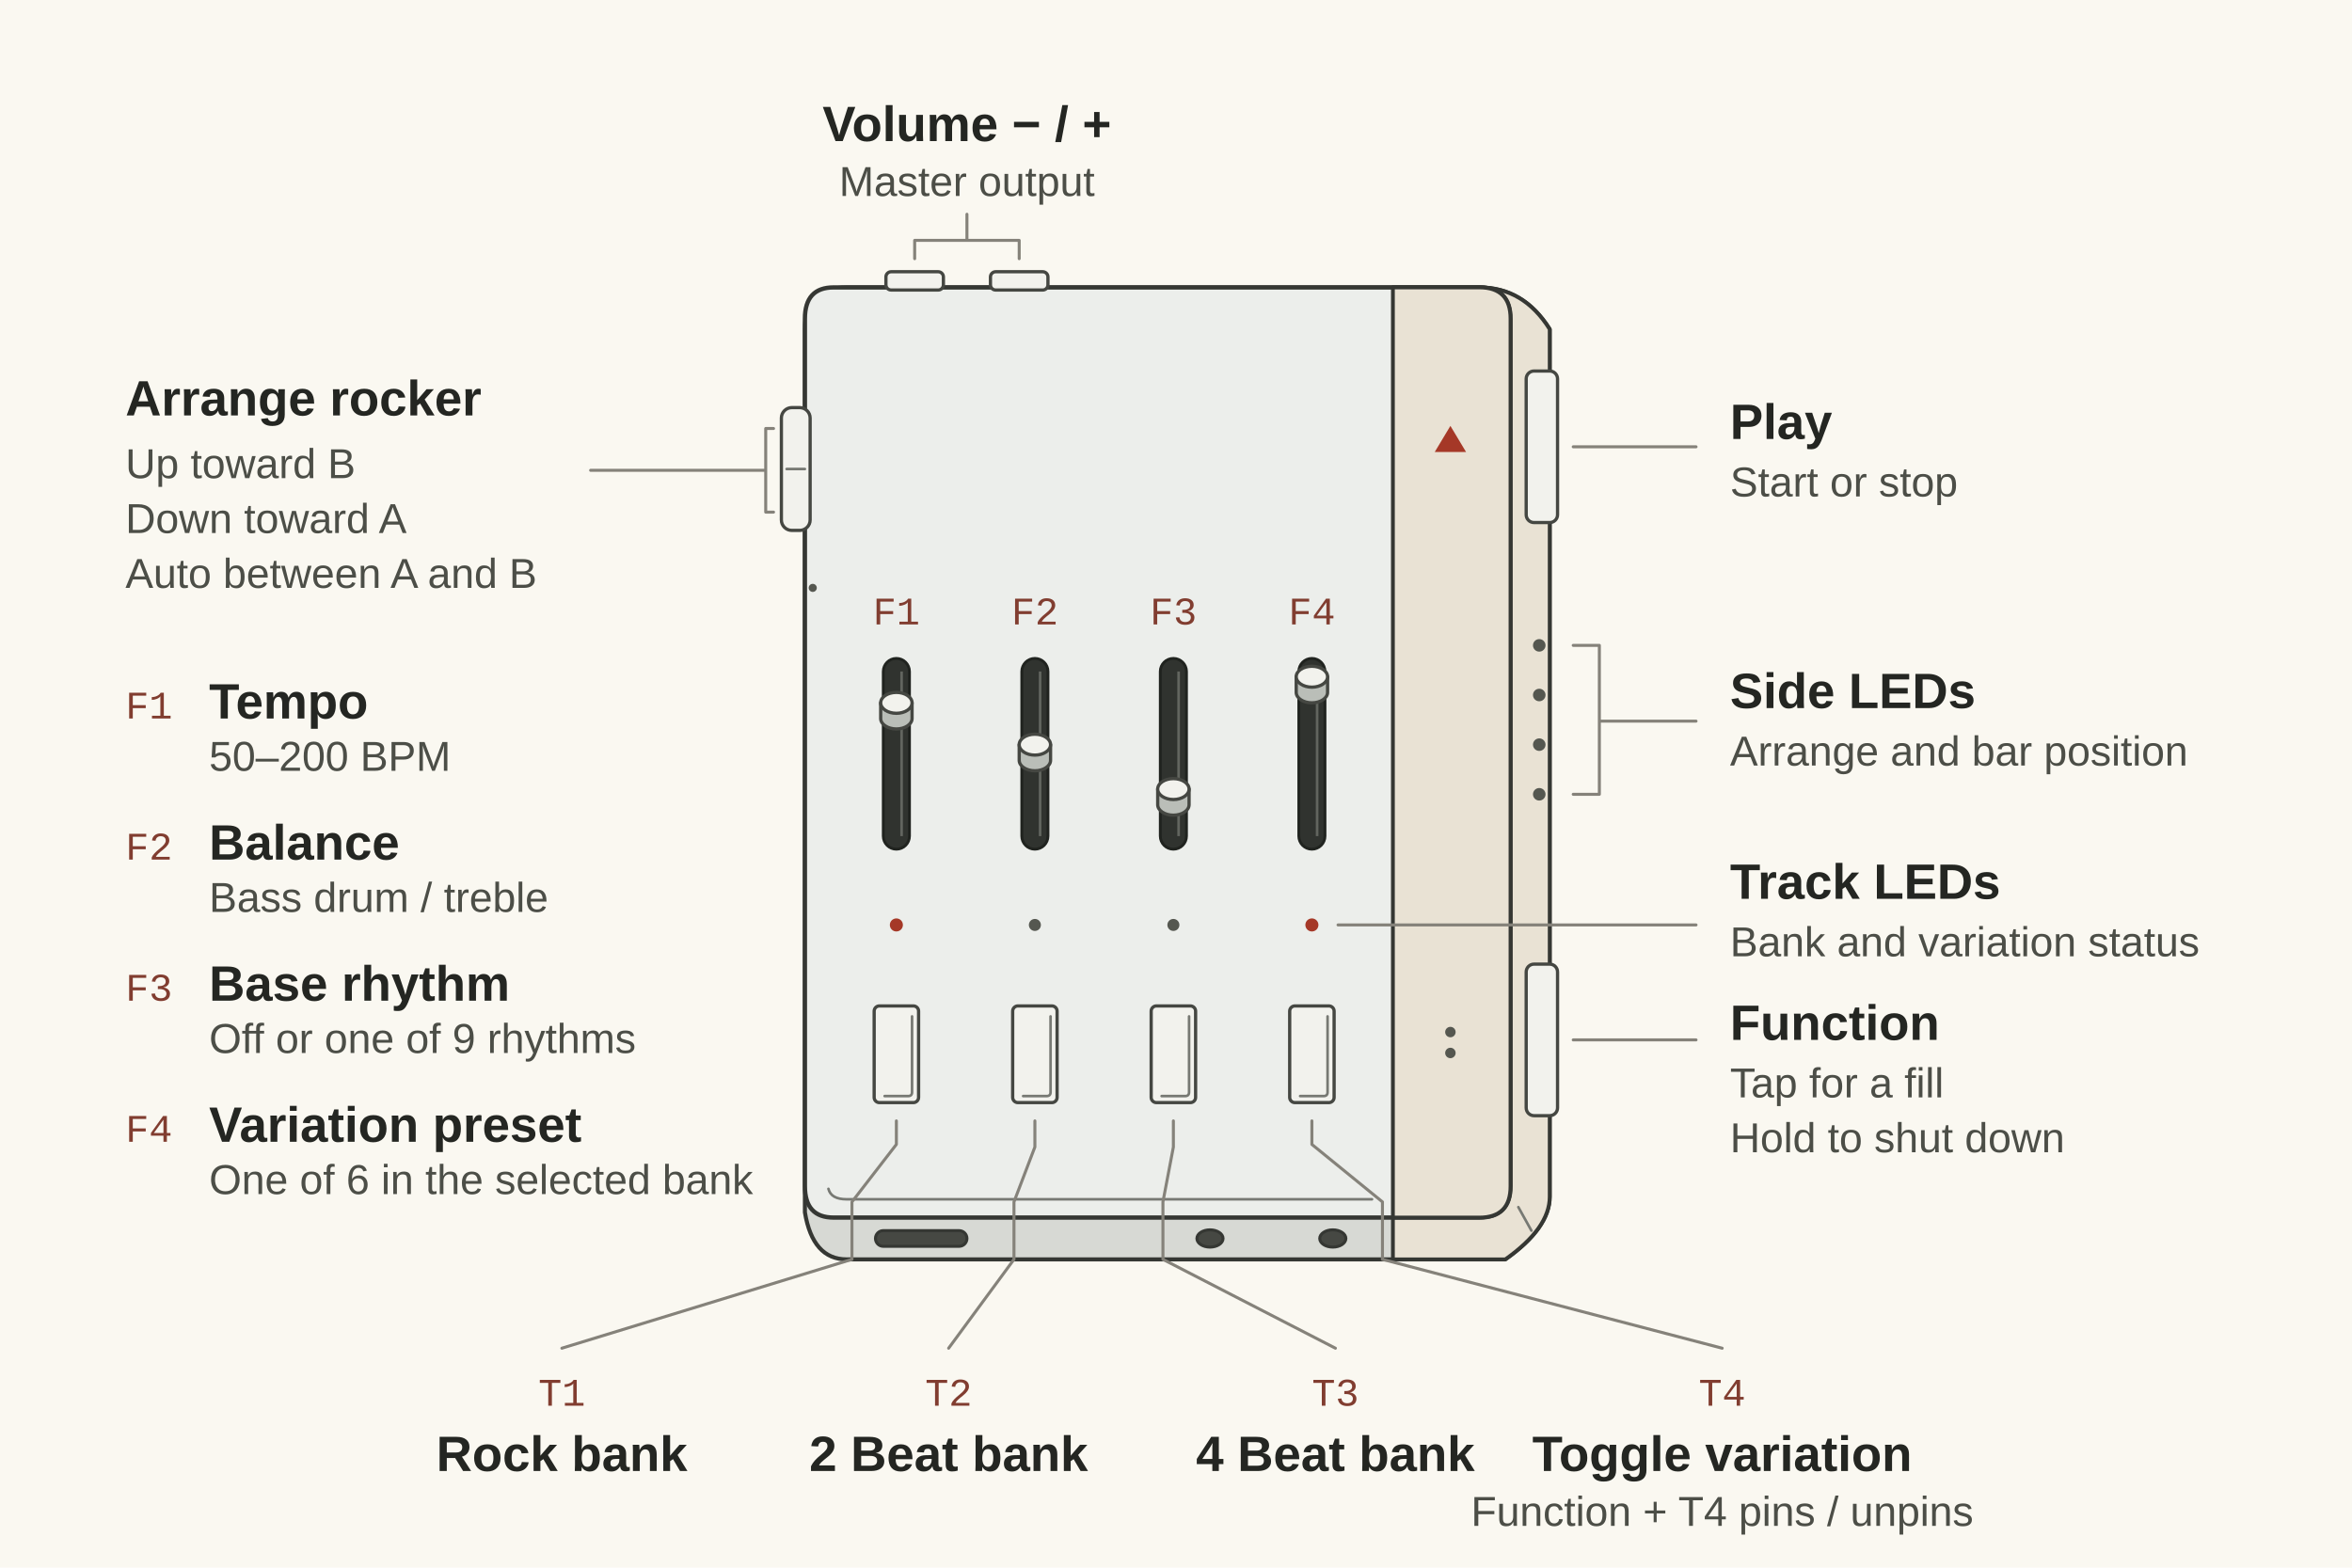
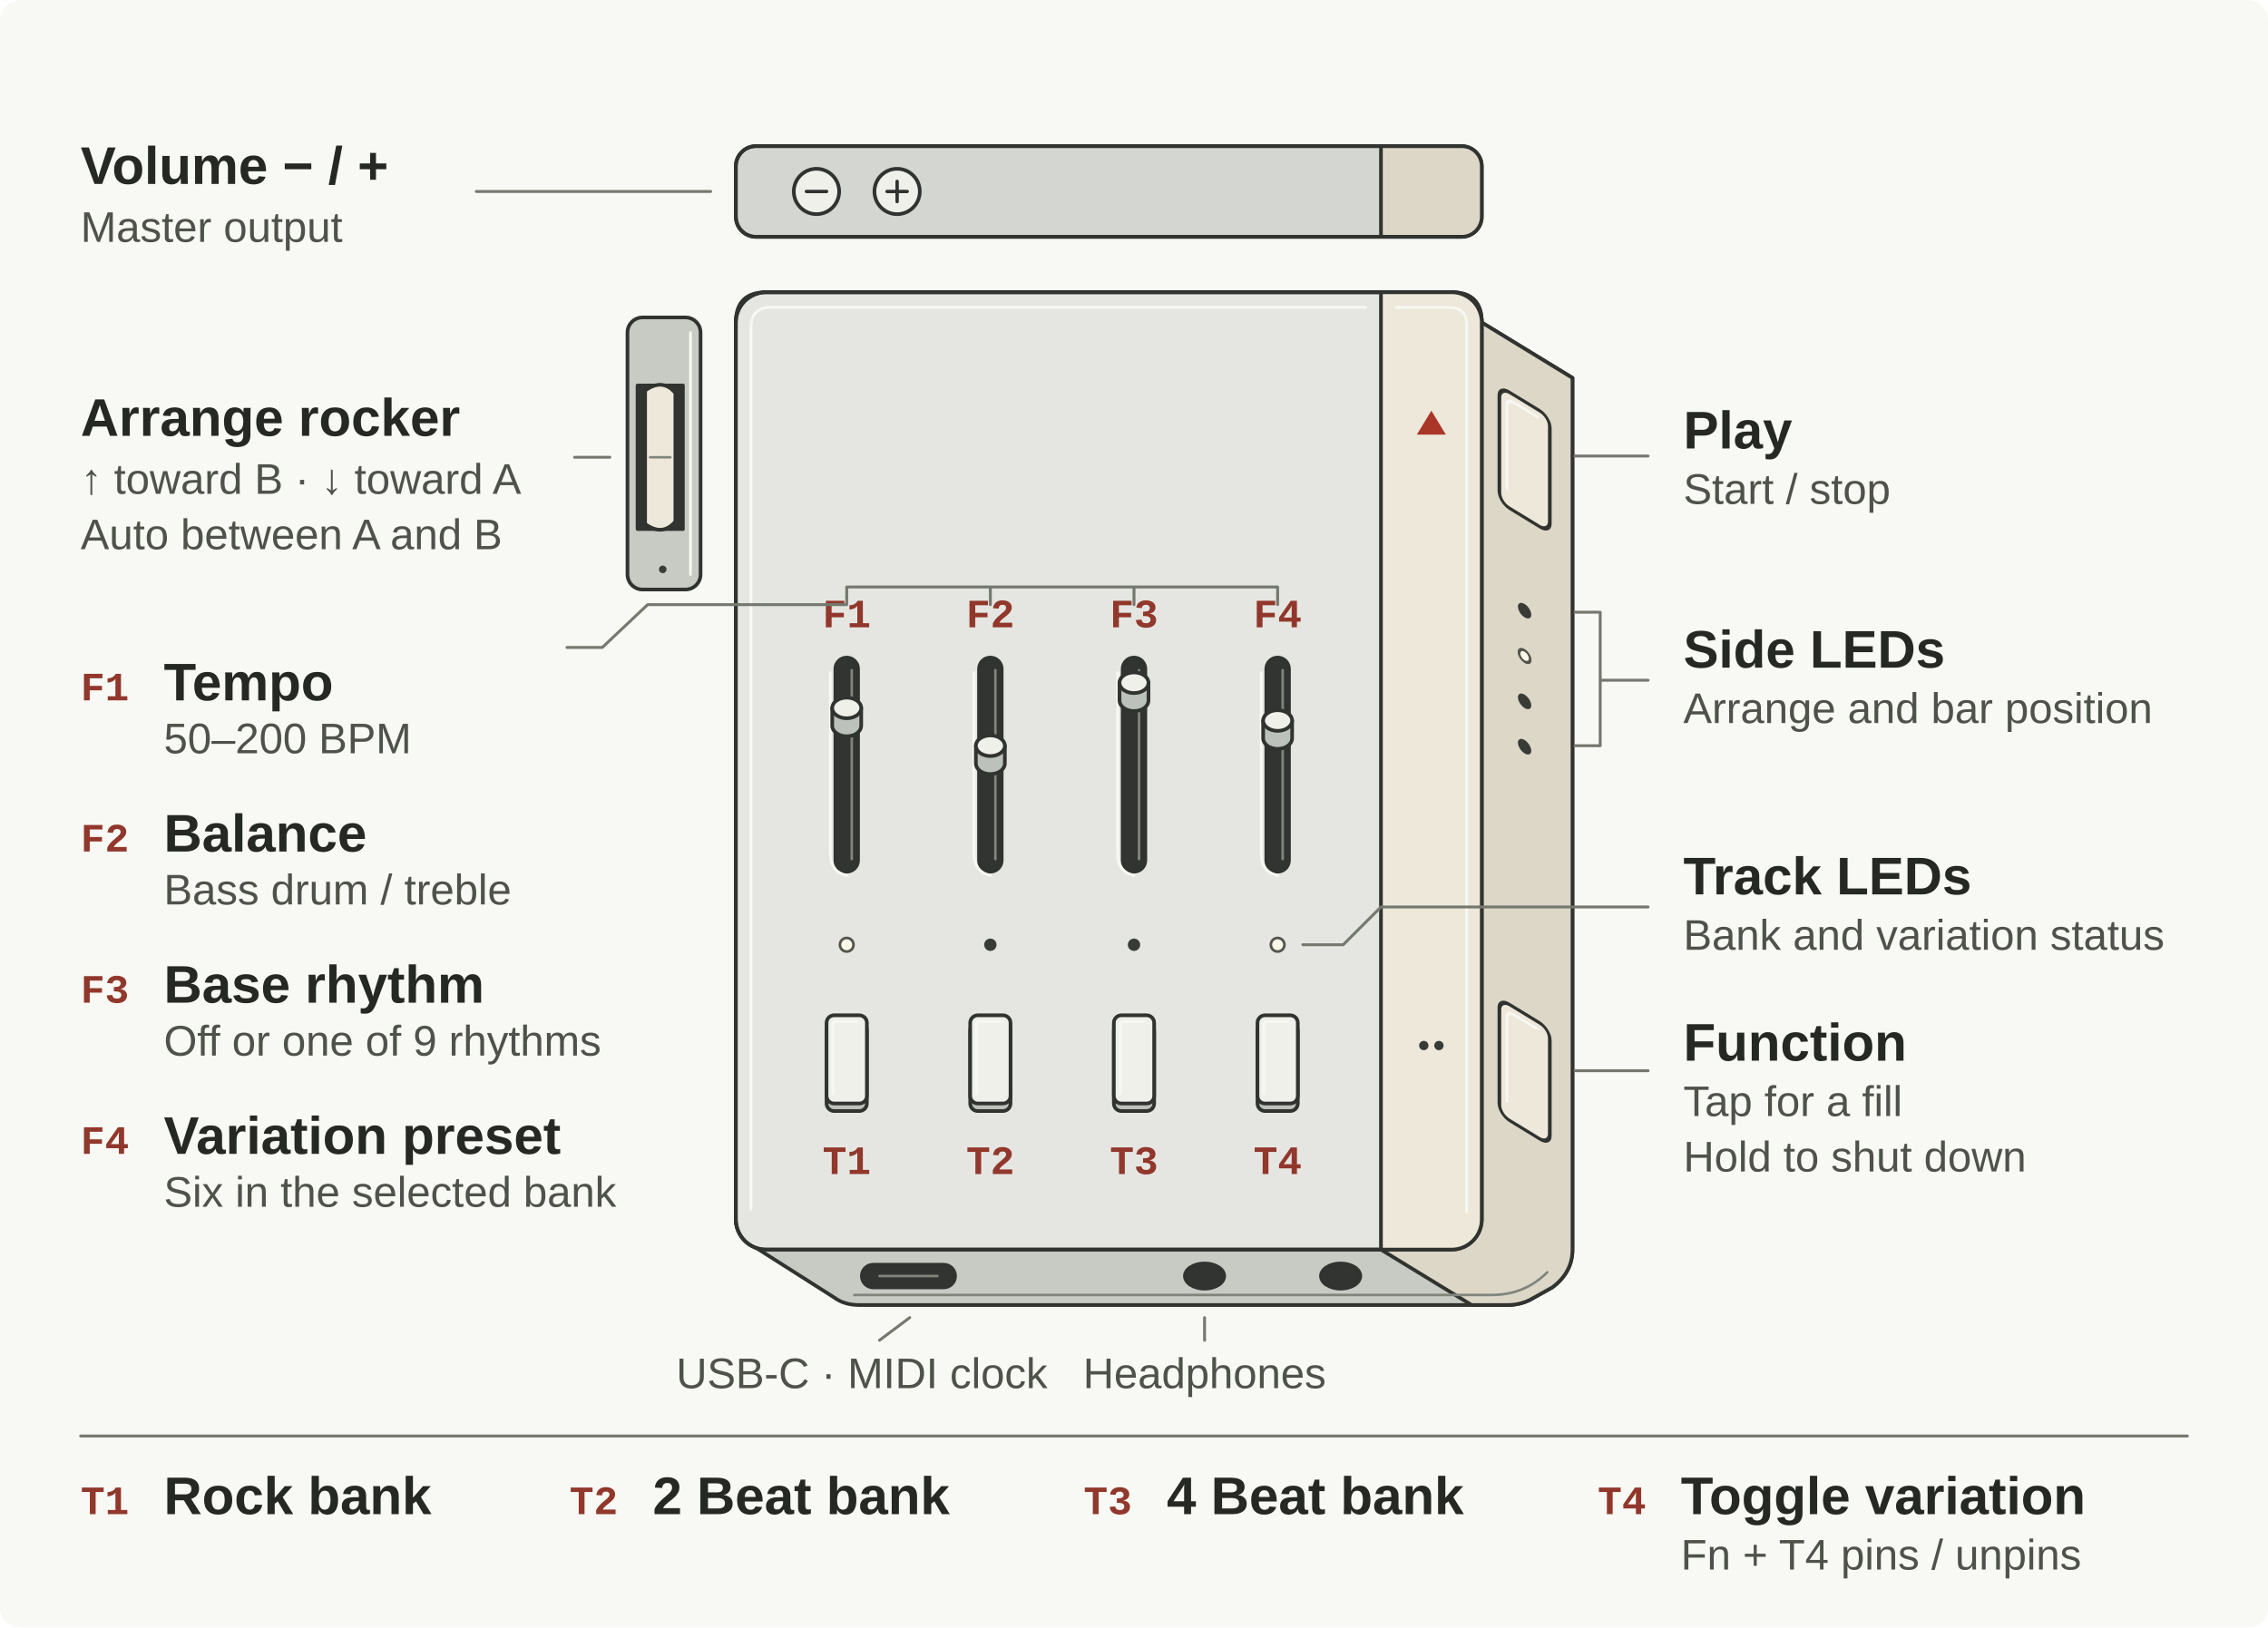
- <svg xmlns="http://www.w3.org/2000/svg" xmlns:xlink="http://www.w3.org/1999/xlink" width="900" height="600" viewBox="0 0 900 600" role="img" aria-labelledby="title desc">
+ <svg xmlns="http://www.w3.org/2000/svg" xmlns:xlink="http://www.w3.org/1999/xlink" width="900" height="646" viewBox="0 0 900 646" role="img" aria-labelledby="title description">
  <style>
-     .shell, .edge, .endcap, .key, .detail, .slot, .leader, .port {
+     .metal, .rim, .back, .cap, .cap-edge, .key, .pin, .cutout {
+       stroke: #30332f;
+       stroke-width: 1.45;
      stroke-linecap: round;
      stroke-linejoin: round;
    }
-     .shell { fill: #eceeeb; stroke: #353733; stroke-width: 1.65; }
-     .edge { fill: #d7d9d4; stroke: #353733; stroke-width: 1.55; }
-     .endcap { fill: #e9e2d4; stroke: #353733; stroke-width: 1.45; }
-     .key { fill: #f2f2ed; stroke: #454742; stroke-width: 1.25; }
-     .pin-side { fill: #babeb8; }
-     .detail { fill: none; stroke: #777973; stroke-width: 1; }
-     .slot { fill: #30332f; stroke: #20231f; stroke-width: 1.1; }
-     .port { fill: #464843; stroke: #353733; stroke-width: 1.15; }
-     .leader { fill: none; stroke: #85827a; stroke-width: 1.15; }
-     .hole { fill: #555750; }
-     .active { fill: #a53827; }
+     .metal { fill: #e5e6e2; }
+     .rim { fill: #c8cbc4; }
+     .back { fill: #d4d6d1; }
+     .cap { fill: #ede8da; }
+     .cap-edge { fill: #ddd7c8; }
+     .key { fill: #f0f0eb; }
+     .pin { fill: #bcc1bb; }
+     .cutout { fill: #313430; }
+     .etch, .bevel, .leader {
+       fill: none;
+       stroke-linecap: round;
+       stroke-linejoin: round;
+     }
+     .etch { stroke: #81857c; stroke-width: 1; }
+     .bevel { stroke: #f8f8f3; stroke-width: 1.1; }
+     .leader { stroke: #74786e; stroke-width: 1.15; }
+     .hole { fill: #383b36; }
+     .lit { fill: #fcf9e8; stroke: #53554d; stroke-width: 1.05; }
+     .play { fill: #aa3627; }
    .label, .hint { font-family: "Instrument Sans", Arial, sans-serif; }
-     .label { fill: #242622; font-size: 19px; font-weight: 600; }
-     .hint { fill: #4c4e47; font-size: 16px; }
+     .label { fill: #252823; font-size: 21px; font-weight: 600; }
+     .hint { fill: #4e524a; font-size: 17px; }
    .id {
-       fill: #813d30;
-       font-family: "IBM Plex Mono", "Courier New", monospace;
-       font-size: 15px;
+       fill: #91372b;
+       font: 600 16px "IBM Plex Mono", "Courier New", monospace;
    }
  </style>
  <defs>
-     <g id="fader-slot">
-       <rect class="slot" x="-5" y="252" width="10" height="73" rx="5" />
-       <path d="M2 257v63" fill="none" stroke="#62655f" stroke-width="1" />
+     <clipPath id="face">
+       <rect x="292" y="116" width="296" height="380" rx="12" />
+     </clipPath>
+     <clipPath id="top">
+       <rect x="292" y="58" width="296" height="36" rx="8" />
+     </clipPath>
+     <g id="rail">
+       <rect class="cutout" x="-4.5" y="261" width="9" height="85" rx="4.5" />
+       <path class="etch" d="M2 266v75" />
+       <path class="bevel" d="M-6.5 267v72q0 7 6.5 8.5" />
    </g>
-     <g id="fader-pin">
-       <path class="key pin-side" d="M-6-3v6c0 2.2 2.7 4 6 4s6-1.8 6-4v-6Z" />
-       <ellipse class="key" cx="0" cy="-3" rx="6" ry="4" />
+     <g id="stem">
+       <path class="pin" d="M-5.75 0v7c0 2.4 2.57 4.25 5.75 4.25S5.75 9.4 5.75 7V0Z" />
+       <ellipse class="key" rx="5.75" ry="4.1" />
    </g>
-     <g id="track-key">
-       <rect class="key" x="-8.5" y="385" width="17" height="37" rx="2" />
-       <path class="detail" d="M6 389v29q0 1.5-1.5 1.5h-9" />
+     <g id="track">
+       <rect class="pin" x="-8" y="406" width="16" height="35" rx="3" />
+       <rect class="key" x="-8" y="403" width="16" height="35" rx="3" />
+       <path class="bevel" d="M-5.5 434v-27q0-1.5 1.5-1.5h8" />
    </g>
  </defs>
-   <rect width="900" height="600" fill="#faf8f1" />
-   <path class="edge" d="M324 110h242q17 0 27 16v332q0 12-17 24H324q-13 0-16-18V126q0-16 16-16Z" />
-   <path class="endcap" d="M533 110h33q17 0 27 16v332q0 12-17 24h-43Z" />
-   <path class="shell" d="M319 110h247q12 0 12 12v332q0 12-12 12H319q-11 0-11-12V122q0-12 11-12Z" />
-   <path class="endcap" d="M533 110h33q12 0 12 12v332q0 12-12 12h-33Z" />
-   <path class="detail" d="M317 455q1 4 7 4h201m56 3 5 9" />
-   <rect class="key" x="339" y="104" width="22" height="7" rx="2" />
-   <rect class="key" x="379" y="104" width="22" height="7" rx="2" />
-   <rect class="key" x="299" y="156" width="11" height="47" rx="4" />
-   <path class="detail" d="M301 179.5h7" />
-   <circle class="hole" cx="311" cy="225" r="1.55" />
-   <rect class="key" x="584" y="142" width="12" height="58" rx="3" />
-   <path class="active" d="m555 163 6 10h-12Z" />
-   <g class="hole">
-     <circle cx="589" cy="247" r="2.4" />
-     <circle cx="589" cy="266" r="2.4" />
-     <circle cx="589" cy="285" r="2.4" />
-     <circle cx="589" cy="304" r="2.4" />
-     <circle cx="555" cy="395" r="2" />
-     <circle cx="555" cy="403" r="2" />
+   <rect width="900" height="646" rx="8" fill="#f8f8f4" />
+   <rect class="back" x="292" y="58" width="296" height="36" rx="8" />
+   <path class="cap-edge" d="M548 58h42v36h-42Z" clip-path="url(#top)" />
+   <rect x="292" y="58" width="296" height="36" rx="8" fill="none" stroke="#30332f" stroke-width="1.45" />
+   <circle class="key" cx="324" cy="76" r="9" />
+   <circle class="key" cx="356" cy="76" r="9" />
+   <path d="M320 76h8m24 0h8m-4-4v8" fill="none" stroke="#30332f" stroke-width="1.35" stroke-linecap="round" />
+   <rect class="rim" x="249" y="126" width="29" height="108" rx="6" />
+   <path class="bevel" d="M274 132v96" />
+   <path class="cutout" d="M253 153h18v57h-18Z" />
+   <path class="cap" d="M256 155q7-5 12 1v51q-5 6-12 1Z" />
+   <path class="etch" d="M258 181.5h8" />
+   <circle class="hole" cx="263" cy="226" r="1.5" />
+   <path class="rim" d="M304 116h272q12 0 12 12l36 22v346q0 9-8 15l-9 5q-4 2-9 2H341                        q-6 0-10-3l-33-21q-6-4-6-10V128q0-12 12-12Z" />
+   <path class="cap-edge" d="M548 116h28q12 0 12 12l36 22v346q0 9-8 15l-9 5q-4 2-9 2h-14l-36-22Z" />
+   <path class="etch" d="M339 514h253q13 0 22-9" />
+   <rect class="metal" x="292" y="116" width="296" height="380" rx="12" />
+   <path class="cap" d="M548 115h43v382h-43Z" clip-path="url(#face)" />
+   <rect x="292" y="116" width="296" height="380" rx="12" fill="none" stroke="#30332f" stroke-width="1.45" />
+   <path class="bevel" d="M298 480V130q0-8 8-8h236m12 0h21q7 0 7 7v352" />
+   <g>
+     <use xlink:href="#rail" x="336" />
+     <use xlink:href="#rail" x="393" />
+     <use xlink:href="#rail" x="450" />
+     <use xlink:href="#rail" x="507" />
+     <use xlink:href="#stem" x="336" y="281" />
+     <use xlink:href="#stem" x="393" y="296" />
+     <use xlink:href="#stem" x="450" y="271" />
+     <use xlink:href="#stem" x="507" y="286" />
+     <use xlink:href="#track" x="336" />
+     <use xlink:href="#track" x="393" />
+     <use xlink:href="#track" x="450" />
+     <use xlink:href="#track" x="507" />
+     <circle class="lit" cx="336" cy="375" r="2.7" />
+     <circle class="hole" cx="393" cy="375" r="2.45" />
+     <circle class="hole" cx="450" cy="375" r="2.45" />
+     <circle class="lit" cx="507" cy="375" r="2.7" />
  </g>
-   <rect class="key" x="584" y="369" width="12" height="58" rx="3" />
+   <g transform="matrix(1 .611 0 1 588 0)">
+     <rect class="cap" x="7" y="149" width="20" height="46" rx="4" />
+     <path class="bevel" d="M10 188v-33q0-3 3-3h9" />
+     <g class="hole">
+       <circle cx="17" cy="232" r="2.65" />
+       <circle cx="17" cy="250" r="2.65" />
+       <circle cx="17" cy="268" r="2.65" />
+       <circle cx="17" cy="286" r="2.65" />
+     </g>
+     <circle class="lit" cx="17" cy="250" r="2.2" />
+     <rect class="cap" x="7" y="392" width="20" height="46" rx="4" />
+     <path class="bevel" d="M10 431v-33q0-3 3-3h9" />
+   </g>
+   <path class="play" d="M568 163l5.75 9.5h-11.5Z" />
+   <circle class="hole" cx="565" cy="415" r="1.85" />
+   <circle class="hole" cx="571" cy="415" r="1.85" />
+   <rect class="cutout" x="342" y="502" width="37" height="9" rx="4.5" />
+   <path class="etch" d="M349 506.5h23" />
+   <ellipse class="cutout" cx="478" cy="506.5" rx="7.8" ry="5" />
+   <ellipse class="cutout" cx="532" cy="506.5" rx="7.8" ry="5" />
+   <g class="id" text-anchor="middle">
+     <text x="336" y="249">F1</text>
+     <text x="393" y="249">F2</text>
+     <text x="450" y="249">F3</text>
+     <text x="507" y="249">F4</text>
+     <text x="336" y="466">T1</text>
+     <text x="393" y="466">T2</text>
+     <text x="450" y="466">T3</text>
+     <text x="507" y="466">T4</text>
+   </g>
+   <path class="leader" d="M189 76h93                          M228 181.5h14                          M225 257h14l18-17h79v-7h171v7m-114-7v7m57-7v7" />
+   <text class="label" x="32" y="73">Volume − / +</text>
+   <text class="hint" x="32" y="96">Master output</text>
+   <text class="label" x="32" y="173">Arrange rocker</text>
+   <text class="hint" x="32" y="196">↑ toward B · ↓ toward A</text>
+   <text class="hint" x="32" y="218">Auto between A and B</text>
  <g>
-     <use xlink:href="#fader-slot" x="343" />
-     <use xlink:href="#fader-slot" x="396" />
-     <use xlink:href="#fader-slot" x="449" />
-     <use xlink:href="#fader-slot" x="502" />
-     <use xlink:href="#fader-pin" x="343" y="272" />
-     <use xlink:href="#fader-pin" x="396" y="288" />
-     <use xlink:href="#fader-pin" x="449" y="305" />
-     <use xlink:href="#fader-pin" x="502" y="262" />
-     <use xlink:href="#track-key" x="343" />
-     <use xlink:href="#track-key" x="396" />
-     <use xlink:href="#track-key" x="449" />
-     <use xlink:href="#track-key" x="502" />
-     <circle class="active" cx="343" cy="354" r="2.5" />
-     <circle class="hole" cx="396" cy="354" r="2.3" />
-     <circle class="hole" cx="449" cy="354" r="2.3" />
-     <circle class="active" cx="502" cy="354" r="2.5" />
+     <text class="id" x="32" y="278">F1</text>
+     <text class="label" x="65" y="278">Tempo</text>
+     <text class="hint" x="65" y="299">50–200 BPM</text>
+     <text class="id" x="32" y="338">F2</text>
+     <text class="label" x="65" y="338">Balance</text>
+     <text class="hint" x="65" y="359">Bass drum / treble</text>
+     <text class="id" x="32" y="398">F3</text>
+     <text class="label" x="65" y="398">Base rhythm</text>
+     <text class="hint" x="65" y="419">Off or one of 9 rhythms</text>
+     <text class="id" x="32" y="458">F4</text>
+     <text class="label" x="65" y="458">Variation preset</text>
+     <text class="hint" x="65" y="479">Six in the selected bank</text>
  </g>
-   <g class="id" text-anchor="middle">
-     <text x="343" y="239">F1</text>
-     <text x="396" y="239">F2</text>
-     <text x="449" y="239">F3</text>
-     <text x="502" y="239">F4</text>
-   </g>
-   <rect class="port" x="335" y="471" width="35" height="6" rx="3" />
-   <ellipse class="port" cx="463" cy="474" rx="5" ry="3.3" />
-   <ellipse class="port" cx="510" cy="474" rx="5" ry="3.3" />
-   <path class="leader" d="M350 99V92h40v7m-20-7V82" />
-   <text class="label" x="370" y="54" text-anchor="middle">Volume − / +</text>
-   <text class="hint" x="370" y="75" text-anchor="middle">Master output</text>
-   <path class="leader" d="M226 180h67m0-16v32m0-32h3m-3 32h3" />
-   <text class="label" x="48" y="159">Arrange rocker</text>
-   <text class="hint" x="48" y="183">Up toward B</text>
-   <text class="hint" x="48" y="204">Down toward A</text>
-   <text class="hint" x="48" y="225">Auto between A and B</text>
+   <path class="leader" d="M625 181h29                          M625 243h10v53h-10m10-26h19                          M517 375h16l15-15h106                          M625 425h29" />
+   <text class="label" x="668" y="178">Play</text>
+   <text class="hint" x="668" y="200">Start / stop</text>
+   <text class="label" x="668" y="265">Side LEDs</text>
+   <text class="hint" x="668" y="287">Arrange and bar position</text>
+   <text class="label" x="668" y="355">Track LEDs</text>
+   <text class="hint" x="668" y="377">Bank and variation status</text>
+   <text class="label" x="668" y="421">Function</text>
+   <text class="hint" x="668" y="443">Tap for a fill</text>
+   <text class="hint" x="668" y="465">Hold to shut down</text>
+   <path class="leader" d="M361 523l-12 9m129-9v9" />
+   <text class="hint" x="342" y="551" text-anchor="middle">USB-C · MIDI clock</text>
+   <text class="hint" x="478" y="551" text-anchor="middle">Headphones</text>
+   <path class="leader" d="M32 570h836" />
  <g>
-     <text class="id" x="48" y="275">F1</text>
-     <text class="label" x="80" y="275">Tempo</text>
-     <text class="hint" x="80" y="295">50–200 BPM</text>
-     <text class="id" x="48" y="329">F2</text>
-     <text class="label" x="80" y="329">Balance</text>
-     <text class="hint" x="80" y="349">Bass drum / treble</text>
-     <text class="id" x="48" y="383">F3</text>
-     <text class="label" x="80" y="383">Base rhythm</text>
-     <text class="hint" x="80" y="403">Off or one of 9 rhythms</text>
-     <text class="id" x="48" y="437">F4</text>
-     <text class="label" x="80" y="437">Variation preset</text>
-     <text class="hint" x="80" y="457">One of 6 in the selected bank</text>
-   </g>
-   <path class="leader" d="M602 171h47                           M602 247h10v57h-10 M612 276h37                           M512 354h137                           M602 398h47" />
-   <text class="label" x="662" y="168">Play</text>
-   <text class="hint" x="662" y="190">Start or stop</text>
-   <text class="label" x="662" y="271">Side LEDs</text>
-   <text class="hint" x="662" y="293">Arrange and bar position</text>
-   <text class="label" x="662" y="344">Track LEDs</text>
-   <text class="hint" x="662" y="366">Bank and variation status</text>
-   <text class="label" x="662" y="398">Function</text>
-   <text class="hint" x="662" y="420">Tap for a fill</text>
-   <text class="hint" x="662" y="441">Hold to shut down</text>
-   <path class="leader" d="M343 429v9l-17 22v22l-111 34                           M396 429v10l-8 21v22l-25 34                           M449 429v10l-4 21v22l66 34                           M502 429v9l27 22v22l130 34" />
-   <g text-anchor="middle">
-     <text class="id" x="215" y="538">T1</text>
-     <text class="label" x="215" y="563">Rock bank</text>
-     <text class="id" x="363" y="538">T2</text>
-     <text class="label" x="363" y="563">2 Beat bank</text>
-     <text class="id" x="511" y="538">T3</text>
-     <text class="label" x="511" y="563">4 Beat bank</text>
-     <text class="id" x="659" y="538">T4</text>
-     <text class="label" x="659" y="563">Toggle variation</text>
-     <text class="hint" x="659" y="584">Function + T4 pins / unpins</text>
+     <text class="id" x="32" y="601">T1</text>
+     <text class="label" x="65" y="601">Rock bank</text>
+     <text class="id" x="226" y="601">T2</text>
+     <text class="label" x="259" y="601">2 Beat bank</text>
+     <text class="id" x="430" y="601">T3</text>
+     <text class="label" x="463" y="601">4 Beat bank</text>
+     <text class="id" x="634" y="601">T4</text>
+     <text class="label" x="667" y="601">Toggle variation</text>
+     <text class="hint" x="667" y="623">Fn + T4 pins / unpins</text>
  </g>
</svg>
